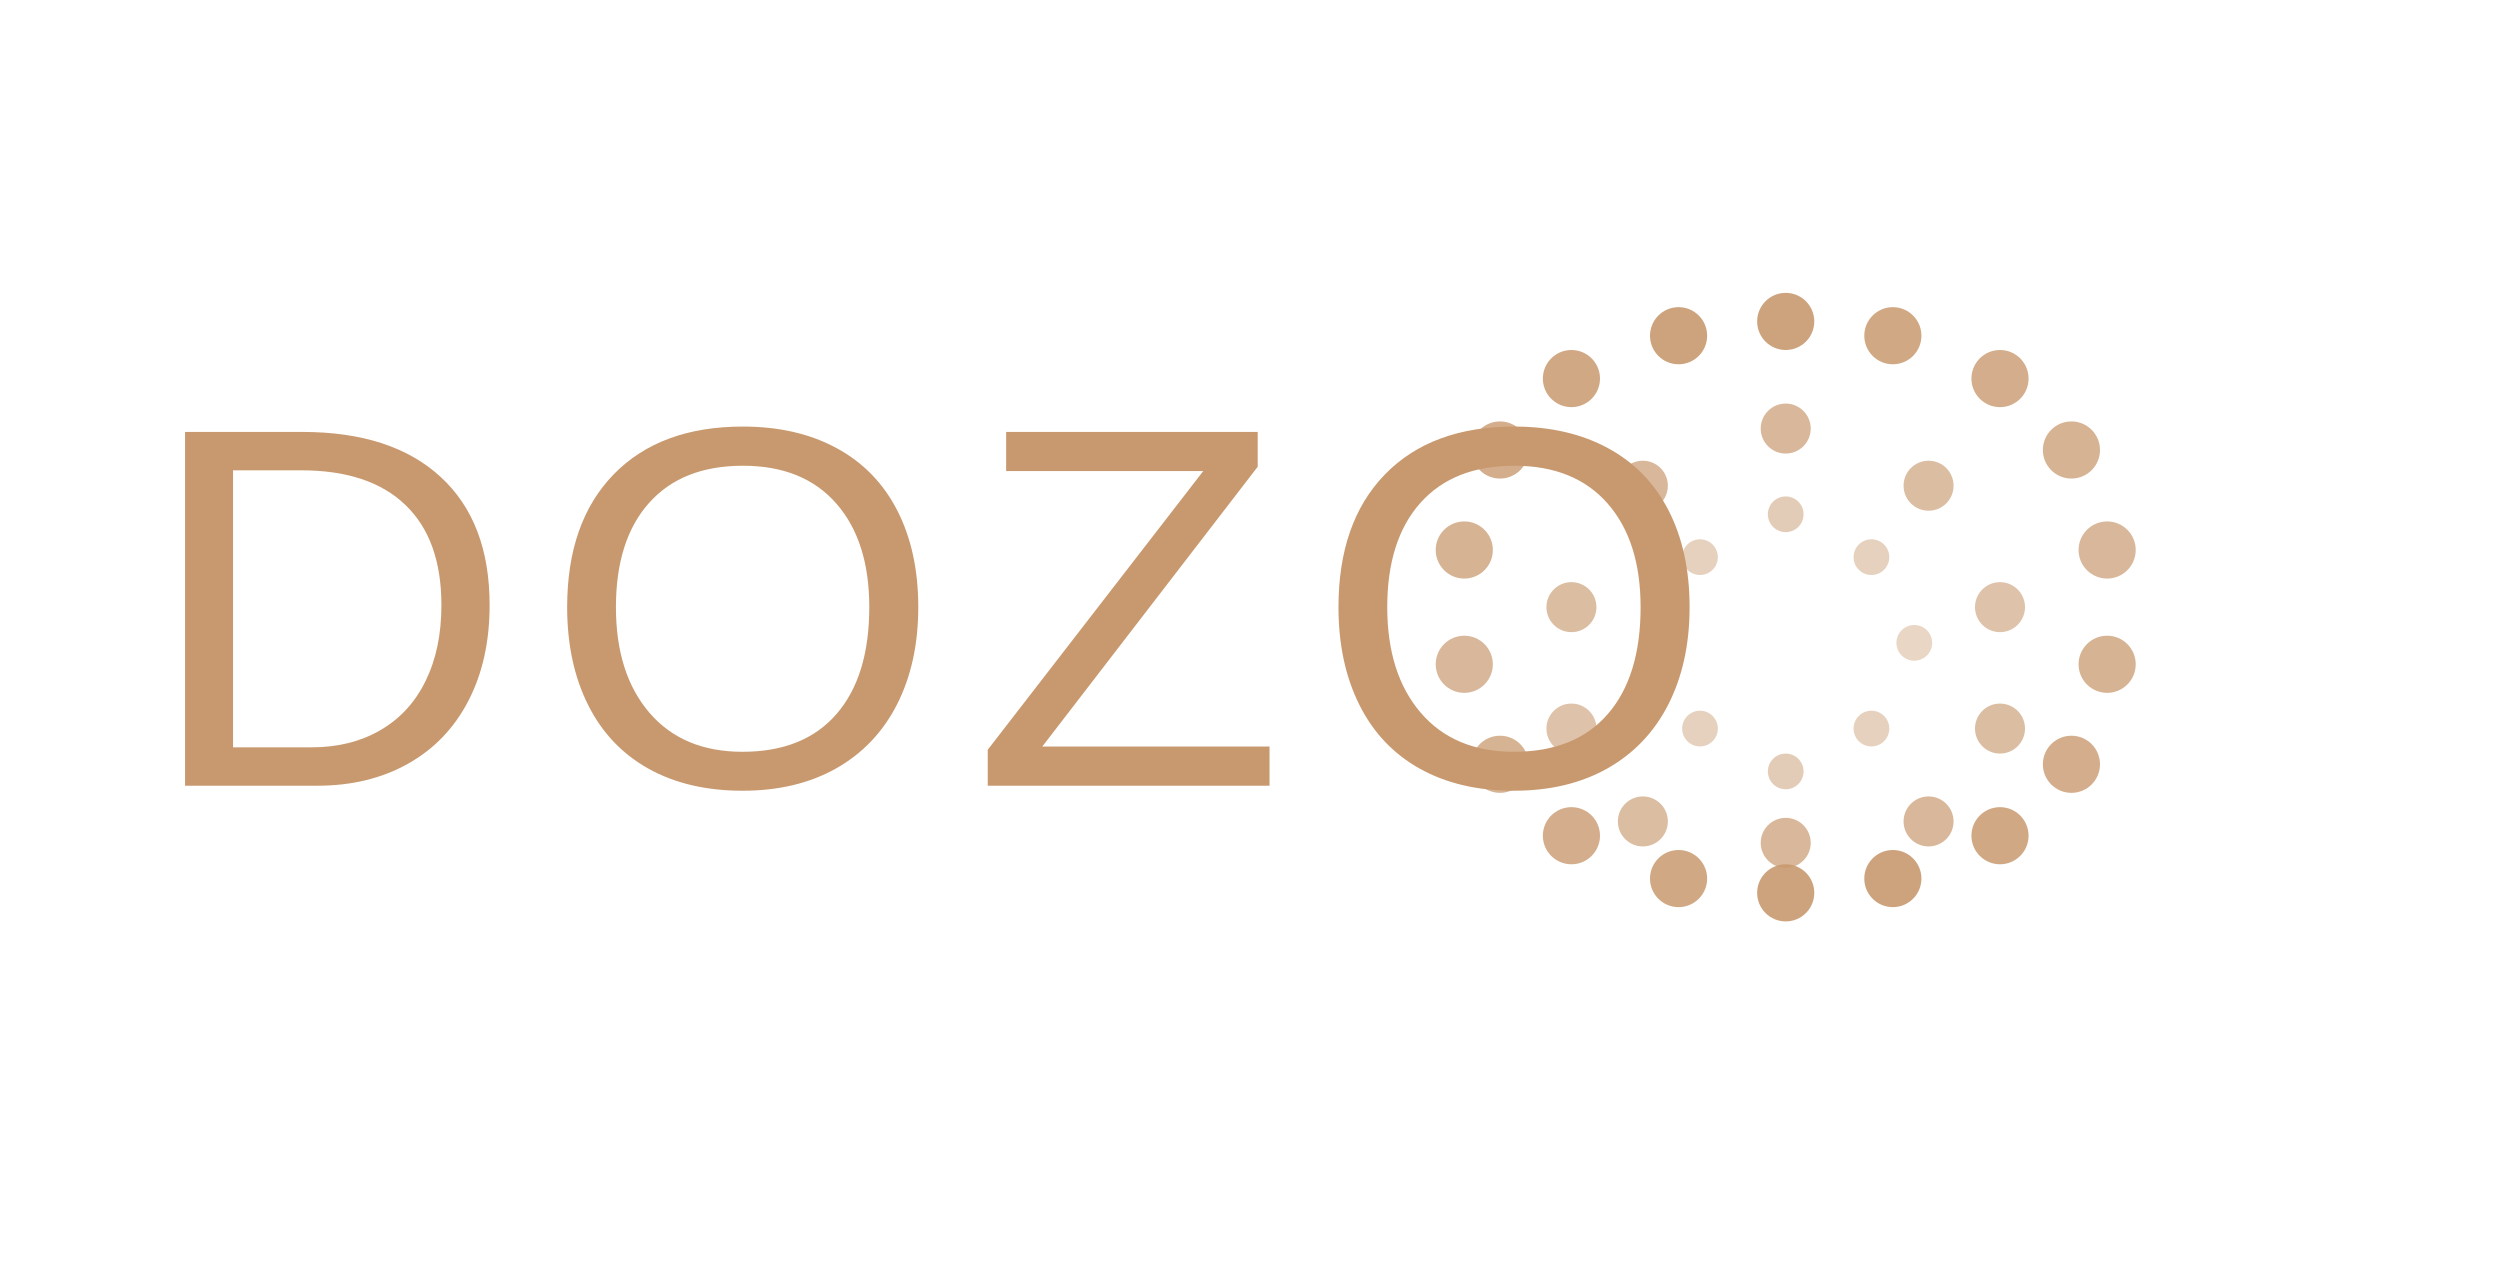
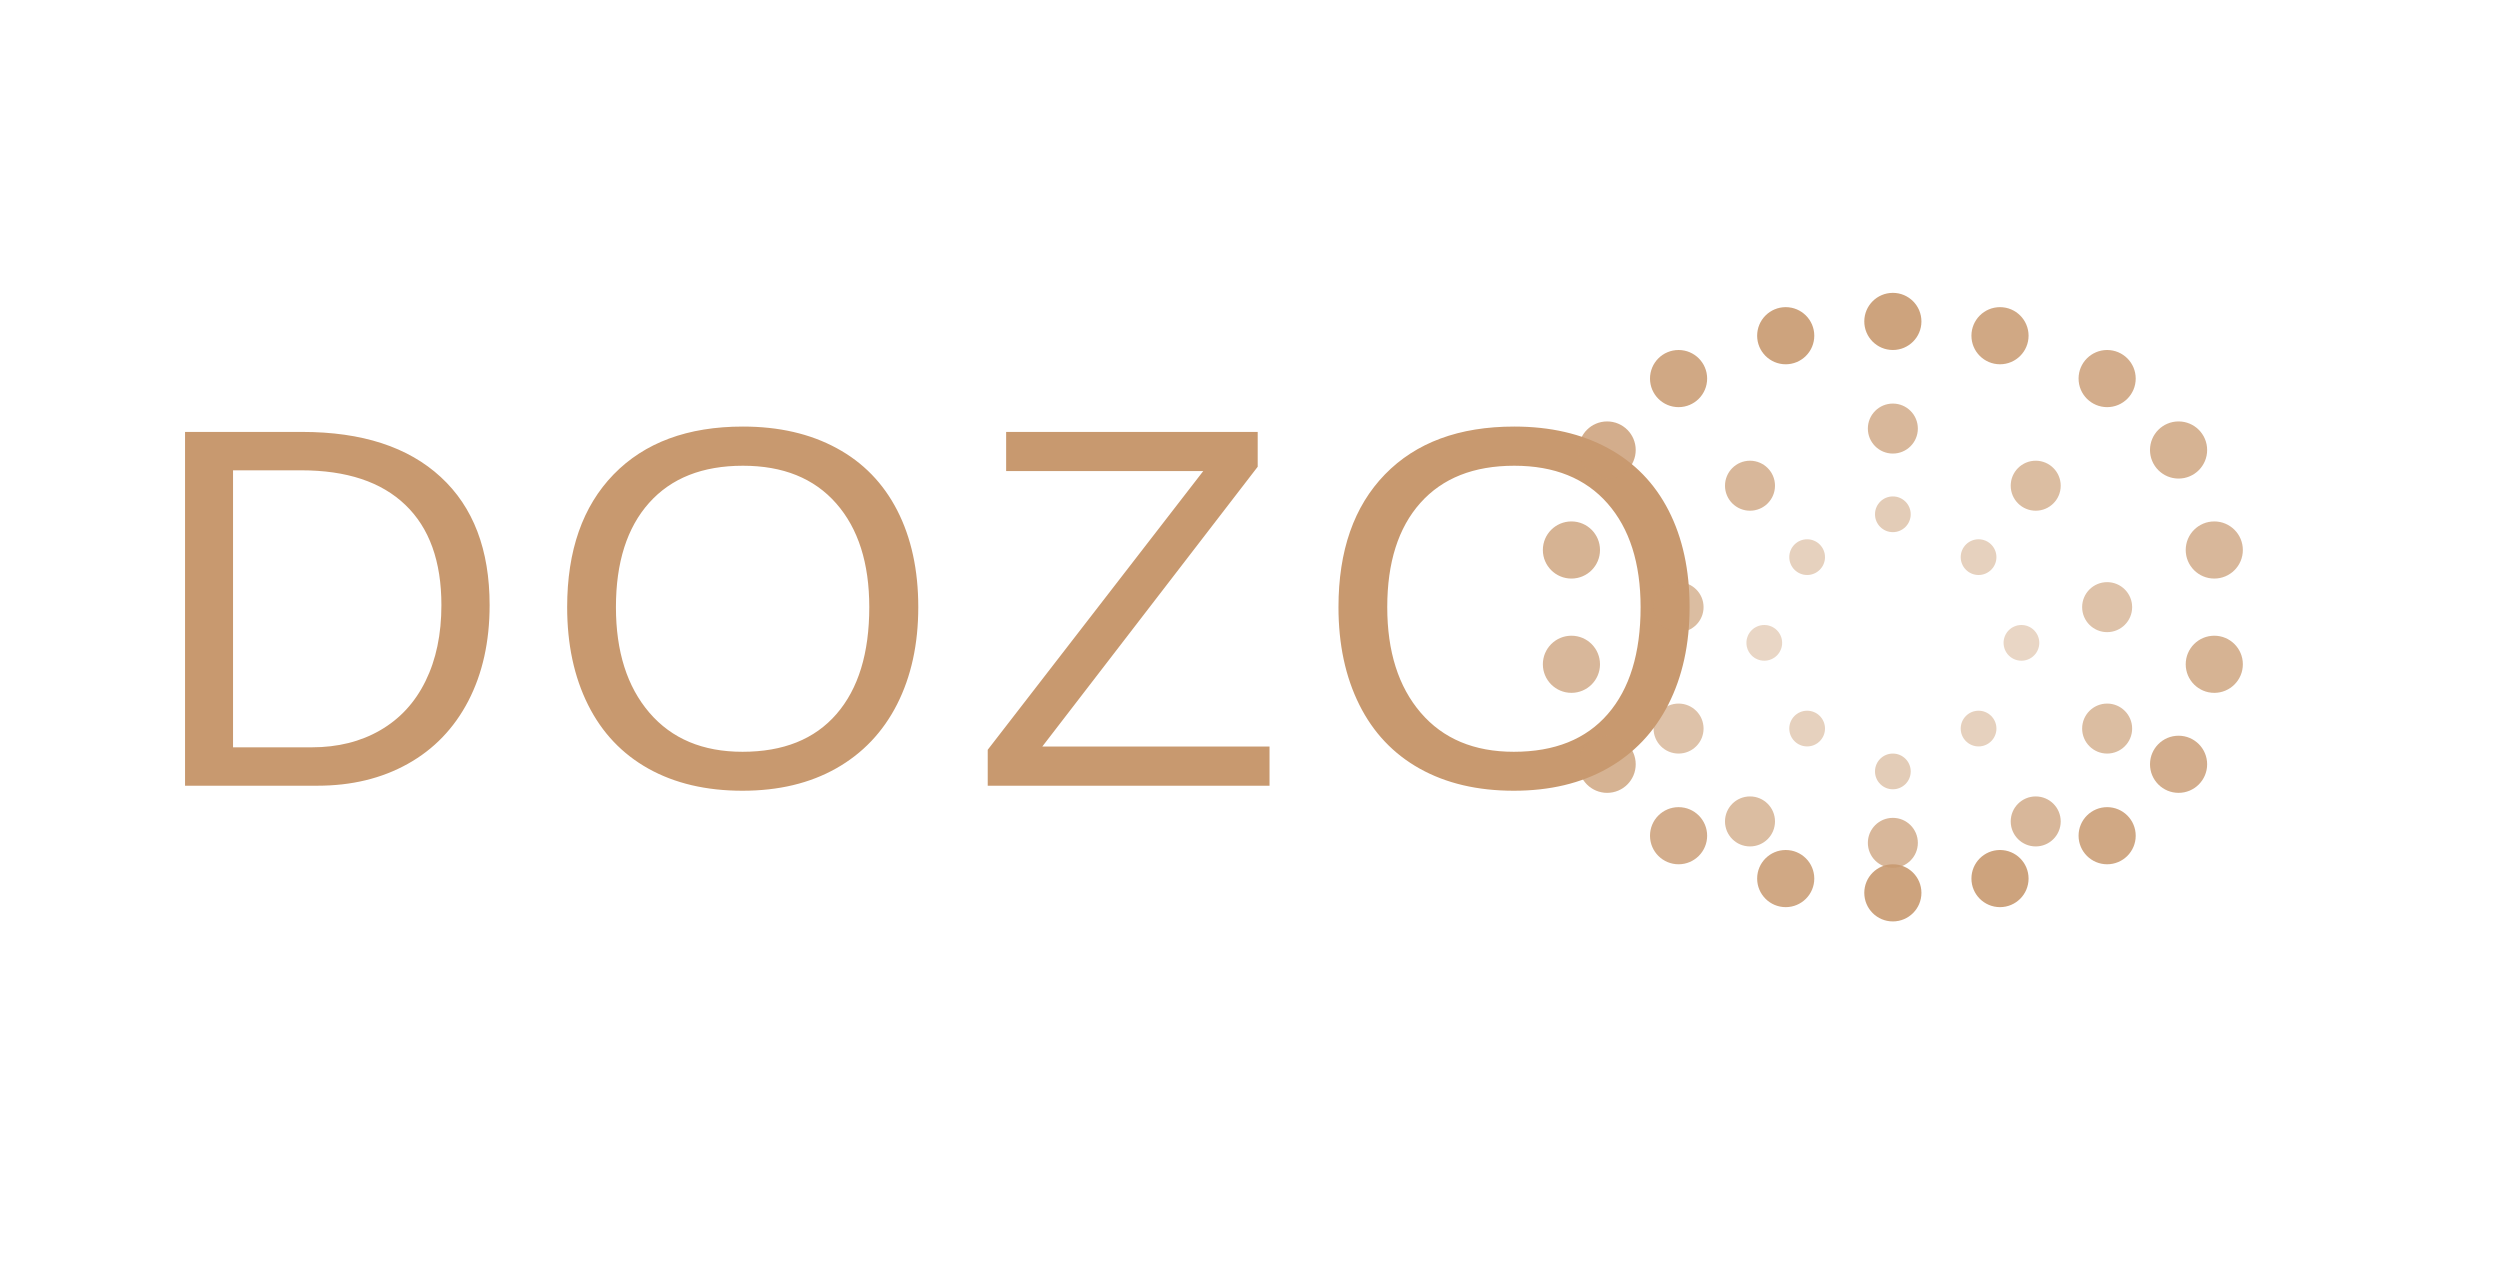
<svg xmlns="http://www.w3.org/2000/svg" width="350" height="180" viewBox="0 0 350 180" fill="none">
  <text x="20" y="110" font-family="Arial, sans-serif" font-size="72" font-weight="300" fill="#C8996F" letter-spacing="4">DOZO</text>
-   <g transform="translate(250, 90)">
+   <g transform="translate(265, 90)">
    <circle cx="0" cy="-45" r="4" fill="#C8996F" opacity="0.9" />
    <circle cx="15" cy="-43" r="4" fill="#C8996F" opacity="0.85" />
    <circle cx="30" cy="-37" r="4" fill="#C8996F" opacity="0.8" />
    <circle cx="40" cy="-27" r="4" fill="#C8996F" opacity="0.75" />
    <circle cx="45" cy="-13" r="4" fill="#C8996F" opacity="0.7" />
    <circle cx="45" cy="3" r="4" fill="#C8996F" opacity="0.75" />
    <circle cx="40" cy="17" r="4" fill="#C8996F" opacity="0.8" />
    <circle cx="30" cy="27" r="4" fill="#C8996F" opacity="0.85" />
    <circle cx="15" cy="33" r="4" fill="#C8996F" opacity="0.9" />
    <circle cx="0" cy="35" r="4" fill="#C8996F" opacity="0.9" />
    <circle cx="-15" cy="33" r="4" fill="#C8996F" opacity="0.85" />
    <circle cx="-30" cy="27" r="4" fill="#C8996F" opacity="0.8" />
    <circle cx="-40" cy="17" r="4" fill="#C8996F" opacity="0.75" />
    <circle cx="-45" cy="3" r="4" fill="#C8996F" opacity="0.7" />
    <circle cx="-45" cy="-13" r="4" fill="#C8996F" opacity="0.75" />
    <circle cx="-40" cy="-27" r="4" fill="#C8996F" opacity="0.8" />
    <circle cx="-30" cy="-37" r="4" fill="#C8996F" opacity="0.85" />
    <circle cx="-15" cy="-43" r="4" fill="#C8996F" opacity="0.9" />
    <circle cx="0" cy="-30" r="3.5" fill="#C8996F" opacity="0.7" />
    <circle cx="20" cy="-22" r="3.5" fill="#C8996F" opacity="0.65" />
    <circle cx="30" cy="-5" r="3.5" fill="#C8996F" opacity="0.6" />
    <circle cx="30" cy="12" r="3.5" fill="#C8996F" opacity="0.65" />
    <circle cx="20" cy="25" r="3.5" fill="#C8996F" opacity="0.7" />
    <circle cx="0" cy="28" r="3.5" fill="#C8996F" opacity="0.7" />
    <circle cx="-20" cy="25" r="3.5" fill="#C8996F" opacity="0.65" />
    <circle cx="-30" cy="12" r="3.5" fill="#C8996F" opacity="0.6" />
    <circle cx="-30" cy="-5" r="3.5" fill="#C8996F" opacity="0.65" />
    <circle cx="-20" cy="-22" r="3.5" fill="#C8996F" opacity="0.7" />
    <circle cx="0" cy="-18" r="2.5" fill="#C8996F" opacity="0.5" />
    <circle cx="12" cy="-12" r="2.5" fill="#C8996F" opacity="0.45" />
    <circle cx="18" cy="0" r="2.5" fill="#C8996F" opacity="0.4" />
    <circle cx="12" cy="12" r="2.5" fill="#C8996F" opacity="0.45" />
    <circle cx="0" cy="18" r="2.5" fill="#C8996F" opacity="0.5" />
    <circle cx="-12" cy="12" r="2.5" fill="#C8996F" opacity="0.45" />
    <circle cx="-18" cy="0" r="2.5" fill="#C8996F" opacity="0.4" />
    <circle cx="-12" cy="-12" r="2.5" fill="#C8996F" opacity="0.45" />
  </g>
</svg>
